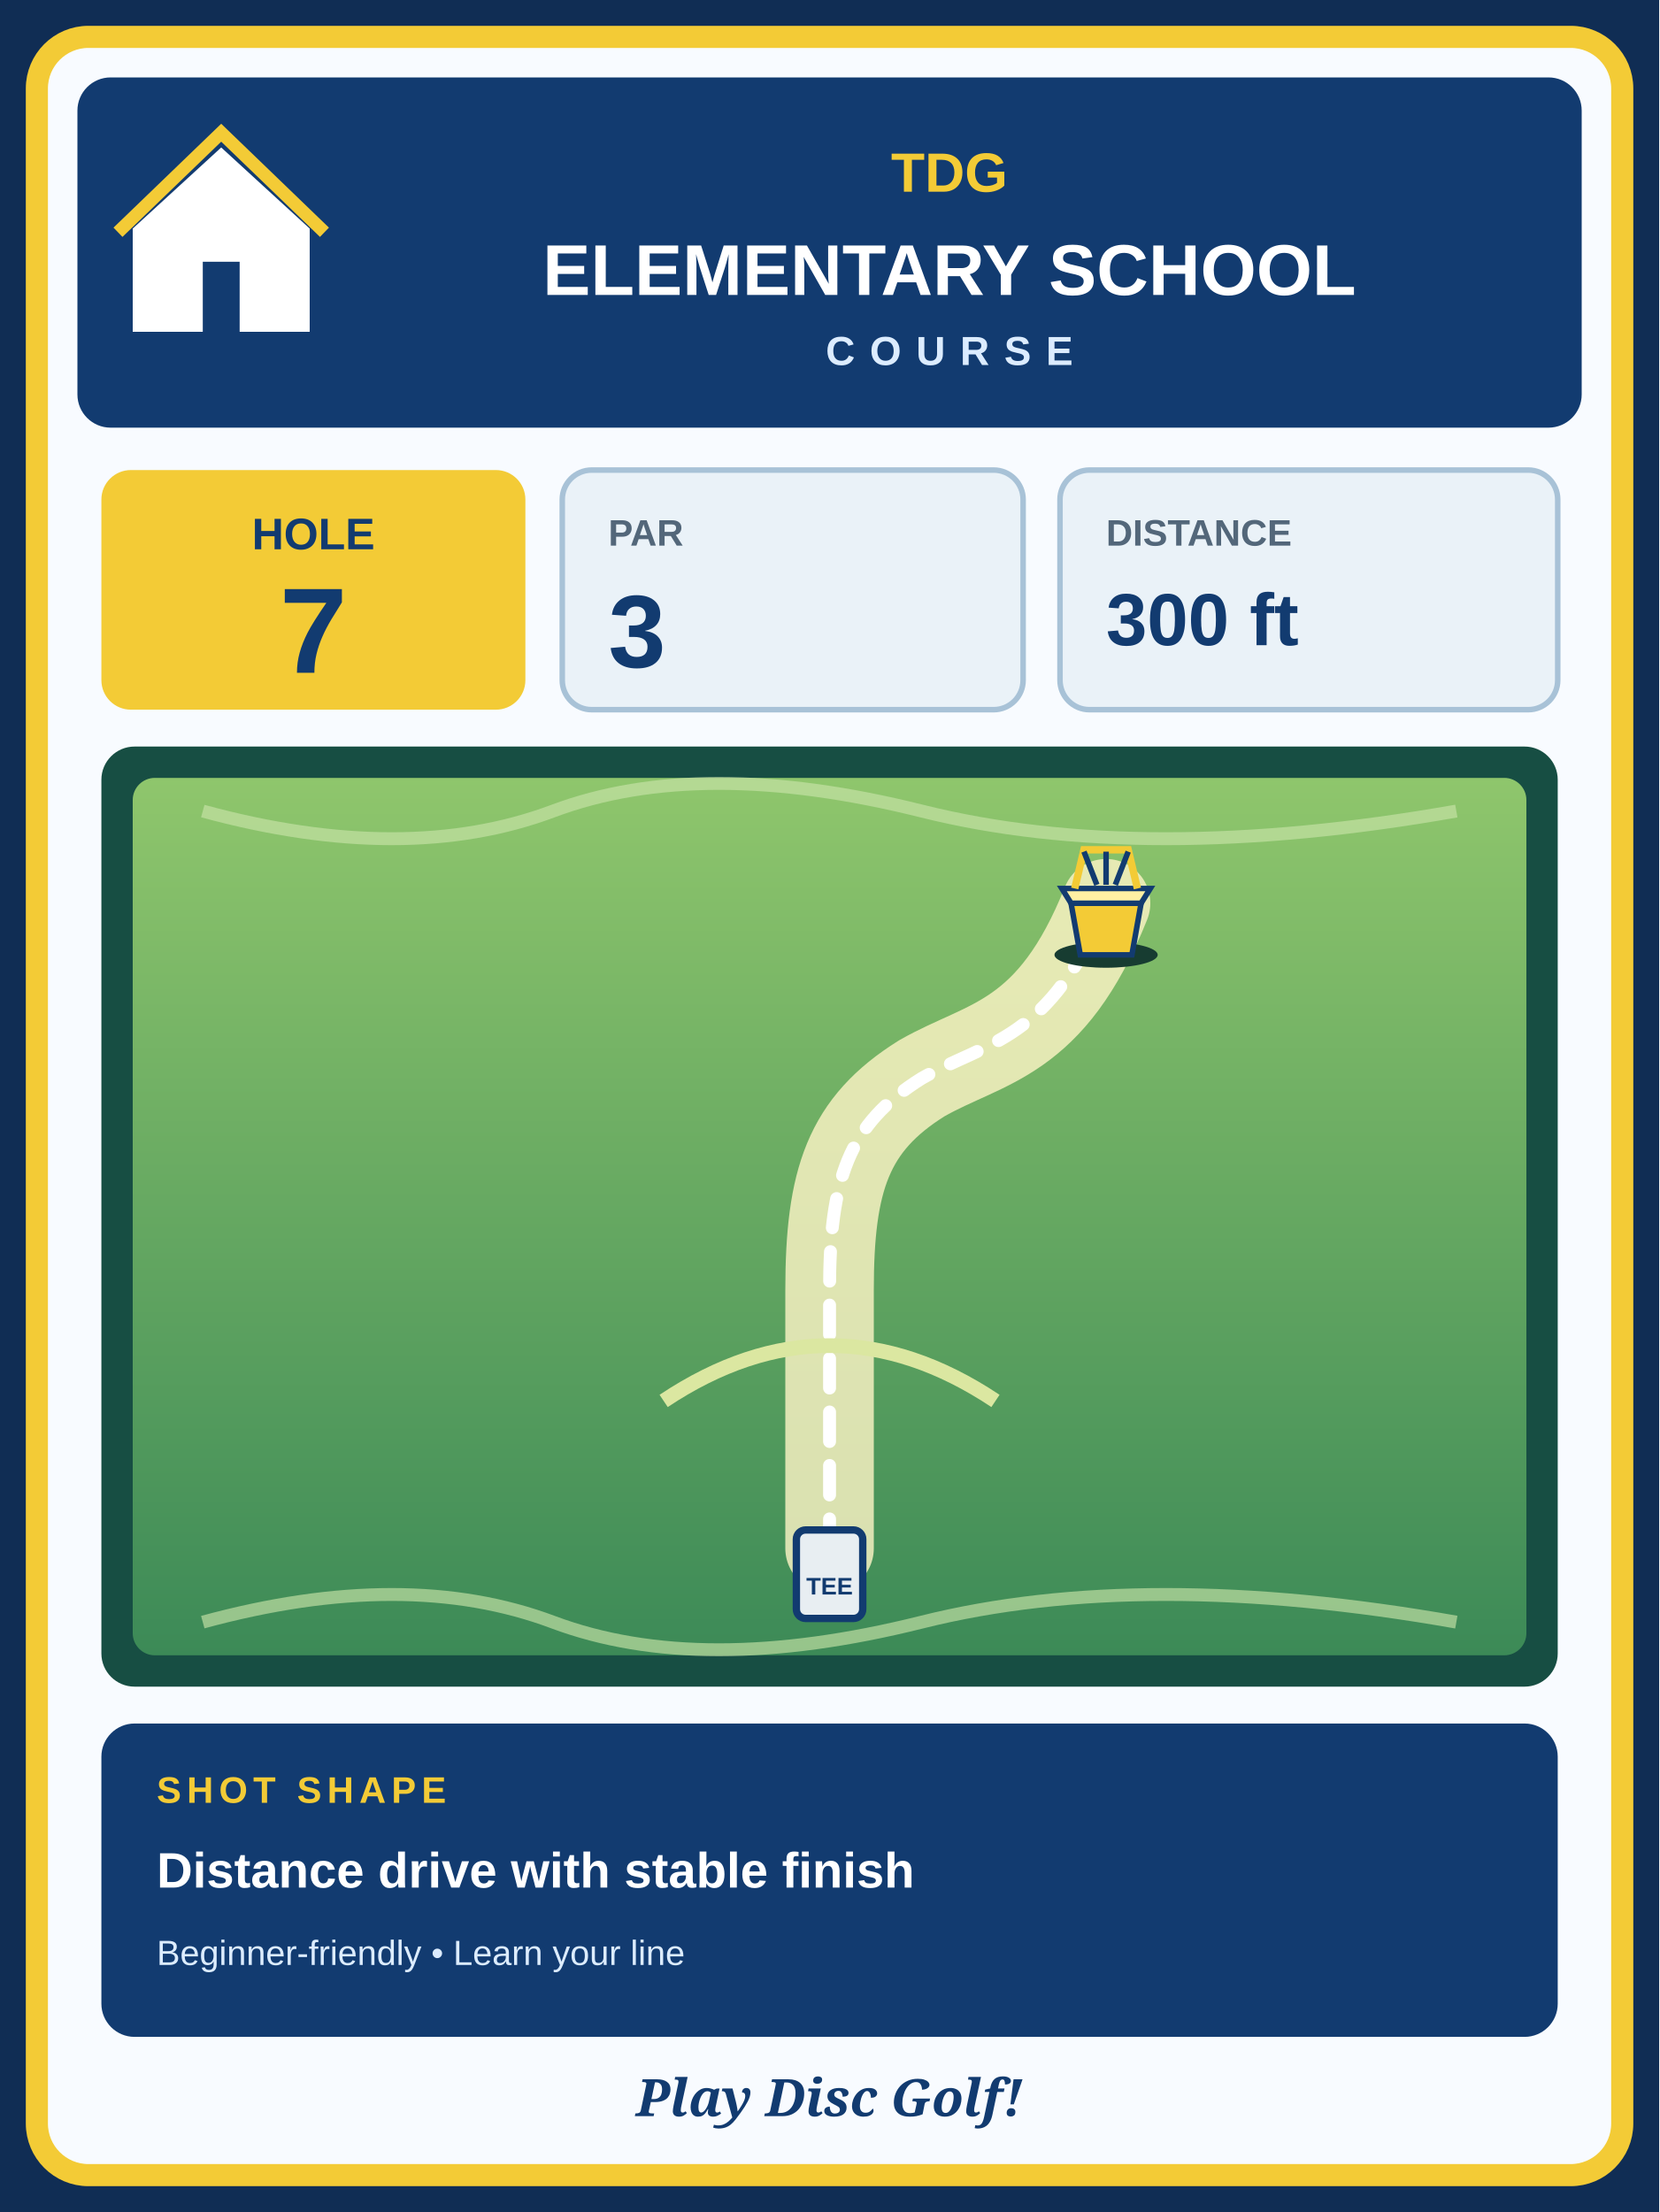
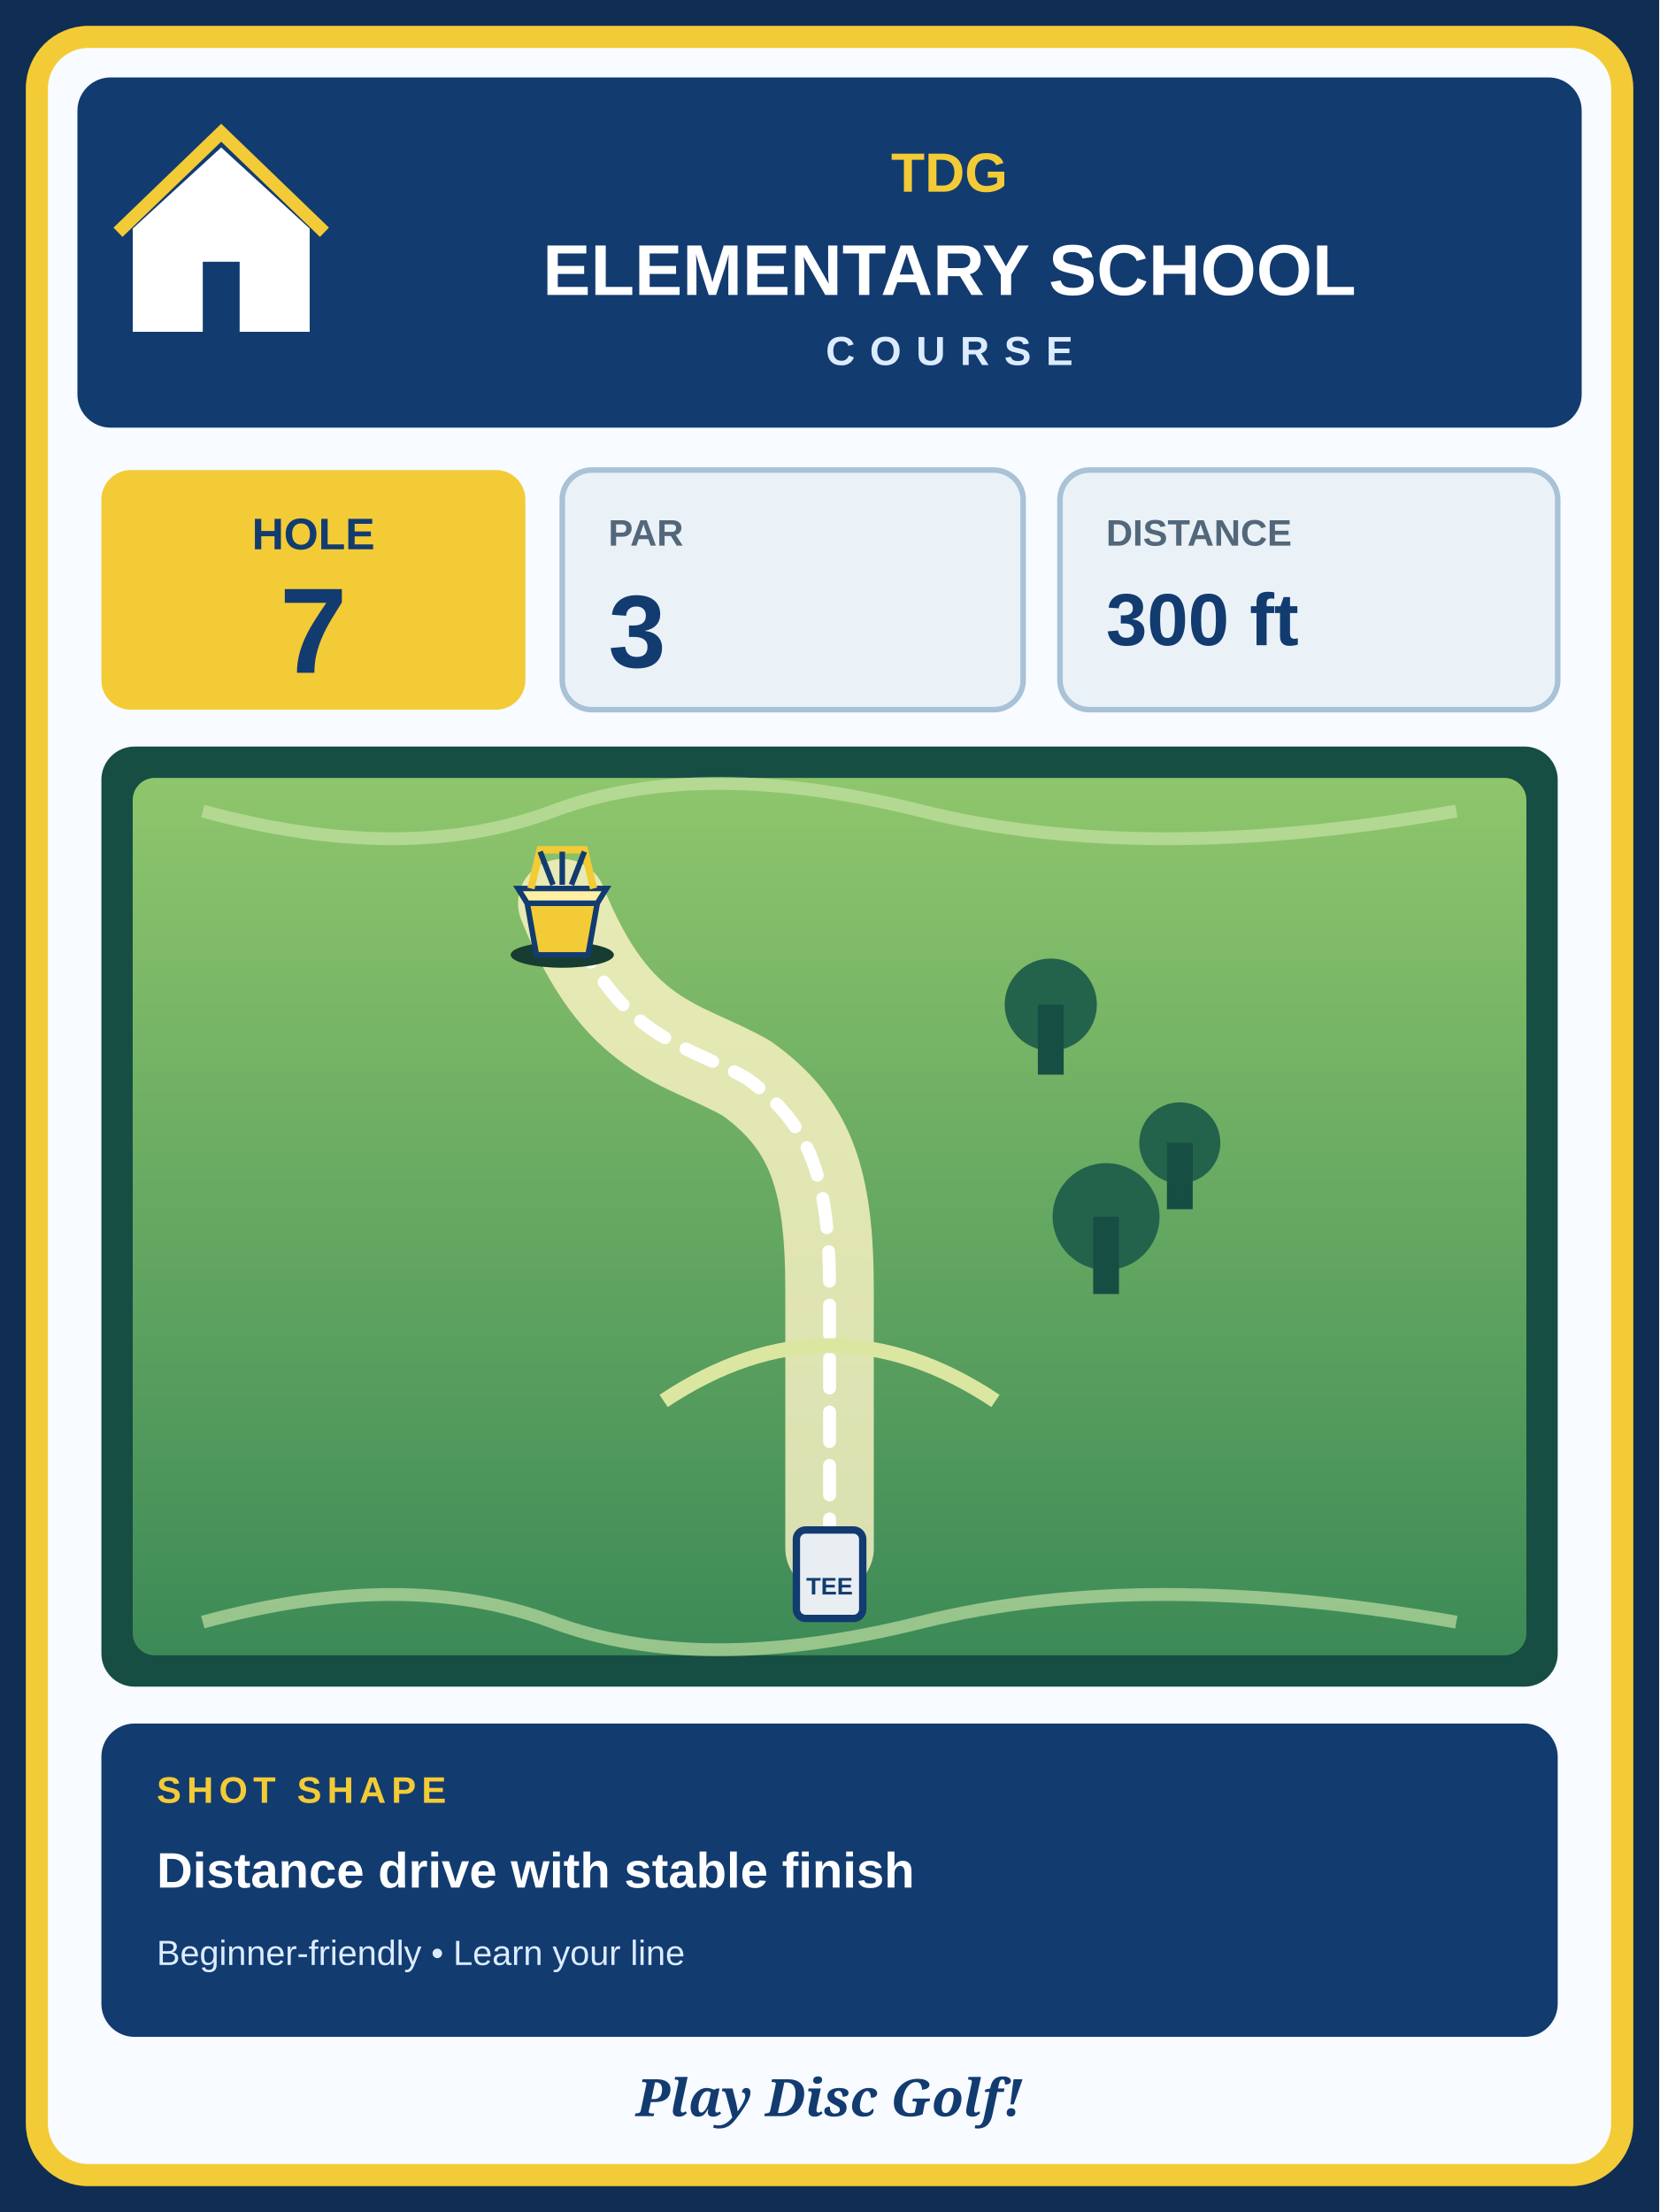
<svg xmlns="http://www.w3.org/2000/svg" viewBox="0 0 900 1200">
  <defs>
    <linearGradient id="sky" x2="0" y2="1">
      <stop stop-color="#eef7ff" />
      <stop offset="1" stop-color="#d5e9f5" />
    </linearGradient>
    <linearGradient id="field" x2="0" y2="1">
      <stop stop-color="#8fc66c" />
      <stop offset="1" stop-color="#3c8a57" />
    </linearGradient>
  </defs>
  <rect width="900" height="1200" fill="#102d54" />
  <rect x="20" y="20" width="860" height="1160" rx="28" fill="#f8fbff" stroke="#f3cb36" stroke-width="12" />
  <rect x="42" y="42" width="816" height="190" rx="18" fill="#123b70" />
  <g transform="translate(72 72)" fill="#fff">
    <path d="M0 52 L48 8 L96 52 V108 H0Z" />
    <rect x="38" y="70" width="20" height="38" fill="#123b70" />
    <path d="M-8 54 L48 0 L104 54" fill="none" stroke="#f3cb36" stroke-width="7" />
  </g>
  <text x="515" y="104" text-anchor="middle" font-family="Arial,sans-serif" font-size="30" font-weight="900" fill="#f3cb36">TDG</text>
  <text x="515" y="160" text-anchor="middle" font-family="Arial,sans-serif" font-size="39" font-weight="900" fill="#fff">ELEMENTARY SCHOOL</text>
  <text x="515" y="198" text-anchor="middle" font-family="Arial,sans-serif" font-size="22" font-weight="800" letter-spacing="8" fill="#dcecff">COURSE</text>
  <rect x="55" y="255" width="230" height="130" rx="16" fill="#f3cb36" />
  <text x="170" y="298" text-anchor="middle" font-family="Arial" font-size="24" font-weight="900" fill="#123b70">HOLE</text>
  <text x="170" y="365" text-anchor="middle" font-family="Arial" font-size="66" font-weight="900" fill="#123b70">7</text>
  <rect x="305" y="255" width="250" height="130" rx="16" fill="#eaf2f8" stroke="#a8c2d7" stroke-width="3" />
  <text x="330" y="296" font-family="Arial" font-size="20" font-weight="800" fill="#53677a">PAR</text>
  <text x="330" y="362" font-family="Arial" font-size="56" font-weight="900" fill="#123b70">3</text>
  <rect x="575" y="255" width="270" height="130" rx="16" fill="#eaf2f8" stroke="#a8c2d7" stroke-width="3" />
  <text x="600" y="296" font-family="Arial" font-size="20" font-weight="800" fill="#53677a">DISTANCE</text>
  <text x="600" y="350" font-family="Arial" font-size="40" font-weight="900" fill="#123b70">300 ft</text>
  <rect x="55" y="405" width="790" height="510" rx="18" fill="#174e43" />
  <rect x="72" y="422" width="756" height="476" rx="12" fill="url(#field)" />
  <path d="M110 440 Q220 470 300 440 T500 440 T790 440 M110 880 Q220 850 300 880 T500 880 T790 880" fill="none" stroke="#c7e3a8" stroke-width="7" opacity=".65" />
-   <path d="M450 840 L450 700 C450 640 460 610 500 585 C535 565 570 565 600 490" transform="translate(0 0)" fill="none" stroke="#fff5c7" stroke-width="48" stroke-linecap="round" stroke-linejoin="round" opacity=".8" />
-   <path d="M450 840 L450 700 C450 640 460 610 500 585 C535 565 570 565 600 490" fill="none" stroke="#fff" stroke-width="7" stroke-dasharray="16 13" stroke-linecap="round" stroke-linejoin="round" />
+   <g fill="#23634c">
+     <circle cx="600" cy="660" r="29" />
+     <circle cx="640" cy="620" r="22" />
+     <circle cx="570" cy="545" r="25" />
+   </g>
+   <g fill="#174e43">
+     <rect x="593" y="660" width="14" height="42" />
+     <rect x="633" y="620" width="14" height="36" />
+     <rect x="563" y="545" width="14" height="38" />
+   </g>
+   <path d="M450 840 L450 700 C450 640 440 610 405 585 C370 565 335 565 305 490" fill="none" stroke="#fff5c7" stroke-width="48" stroke-linecap="round" stroke-linejoin="round" opacity=".8" />
+   <path d="M450 840 L450 700 C450 640 440 610 405 585 C370 565 335 565 305 490" fill="none" stroke="#fff" stroke-width="7" stroke-dasharray="16 13" stroke-linecap="round" stroke-linejoin="round" />
  <path d="M360 760 Q450 700 540 760" fill="none" stroke="#dbe7a1" stroke-width="8" />
  <rect x="432" y="830" width="36" height="48" rx="5" fill="#e8eef2" stroke="#123b70" stroke-width="4" />
  <text x="450" y="865" text-anchor="middle" font-family="Arial" font-size="13" font-weight="900" fill="#123b70">TEE</text>
-   <g transform="translate(600 490)">
+   <g transform="translate(305 490)">
    <ellipse cx="0" cy="28" rx="28" ry="7" fill="#173c31" />
    <path d="M-19 0 H19 L14 28 H-14Z" fill="#f3cb36" stroke="#123b70" stroke-width="3" />
    <path d="M-24 -8 H24 L19 0 H-19Z" fill="#fff0a3" stroke="#123b70" stroke-width="3" />
    <path d="M-17 -8 L-12 -29 H12 L17 -8" fill="none" stroke="#f3cb36" stroke-width="4" />
    <path d="M-12 -28 L-5 -10 M0 -28 V-10 M12 -28 L5 -10" stroke="#123b70" stroke-width="3" />
  </g>
  <rect x="55" y="935" width="790" height="170" rx="18" fill="#123b70" />
  <text x="85" y="978" font-family="Arial" font-size="20" font-weight="900" letter-spacing="3" fill="#f3cb36">SHOT SHAPE</text>
  <text x="85" y="1024" font-family="Arial" font-size="27" font-weight="900" fill="#fff">Distance drive with stable finish</text>
  <text x="85" y="1066" font-family="Arial" font-size="19" fill="#dcecff">Beginner-friendly • Learn your line</text>
  <text x="450" y="1148" text-anchor="middle" font-family="Georgia,serif" font-size="28" font-weight="bold" font-style="italic" fill="#123b70">Play Disc Golf!</text>
</svg>
